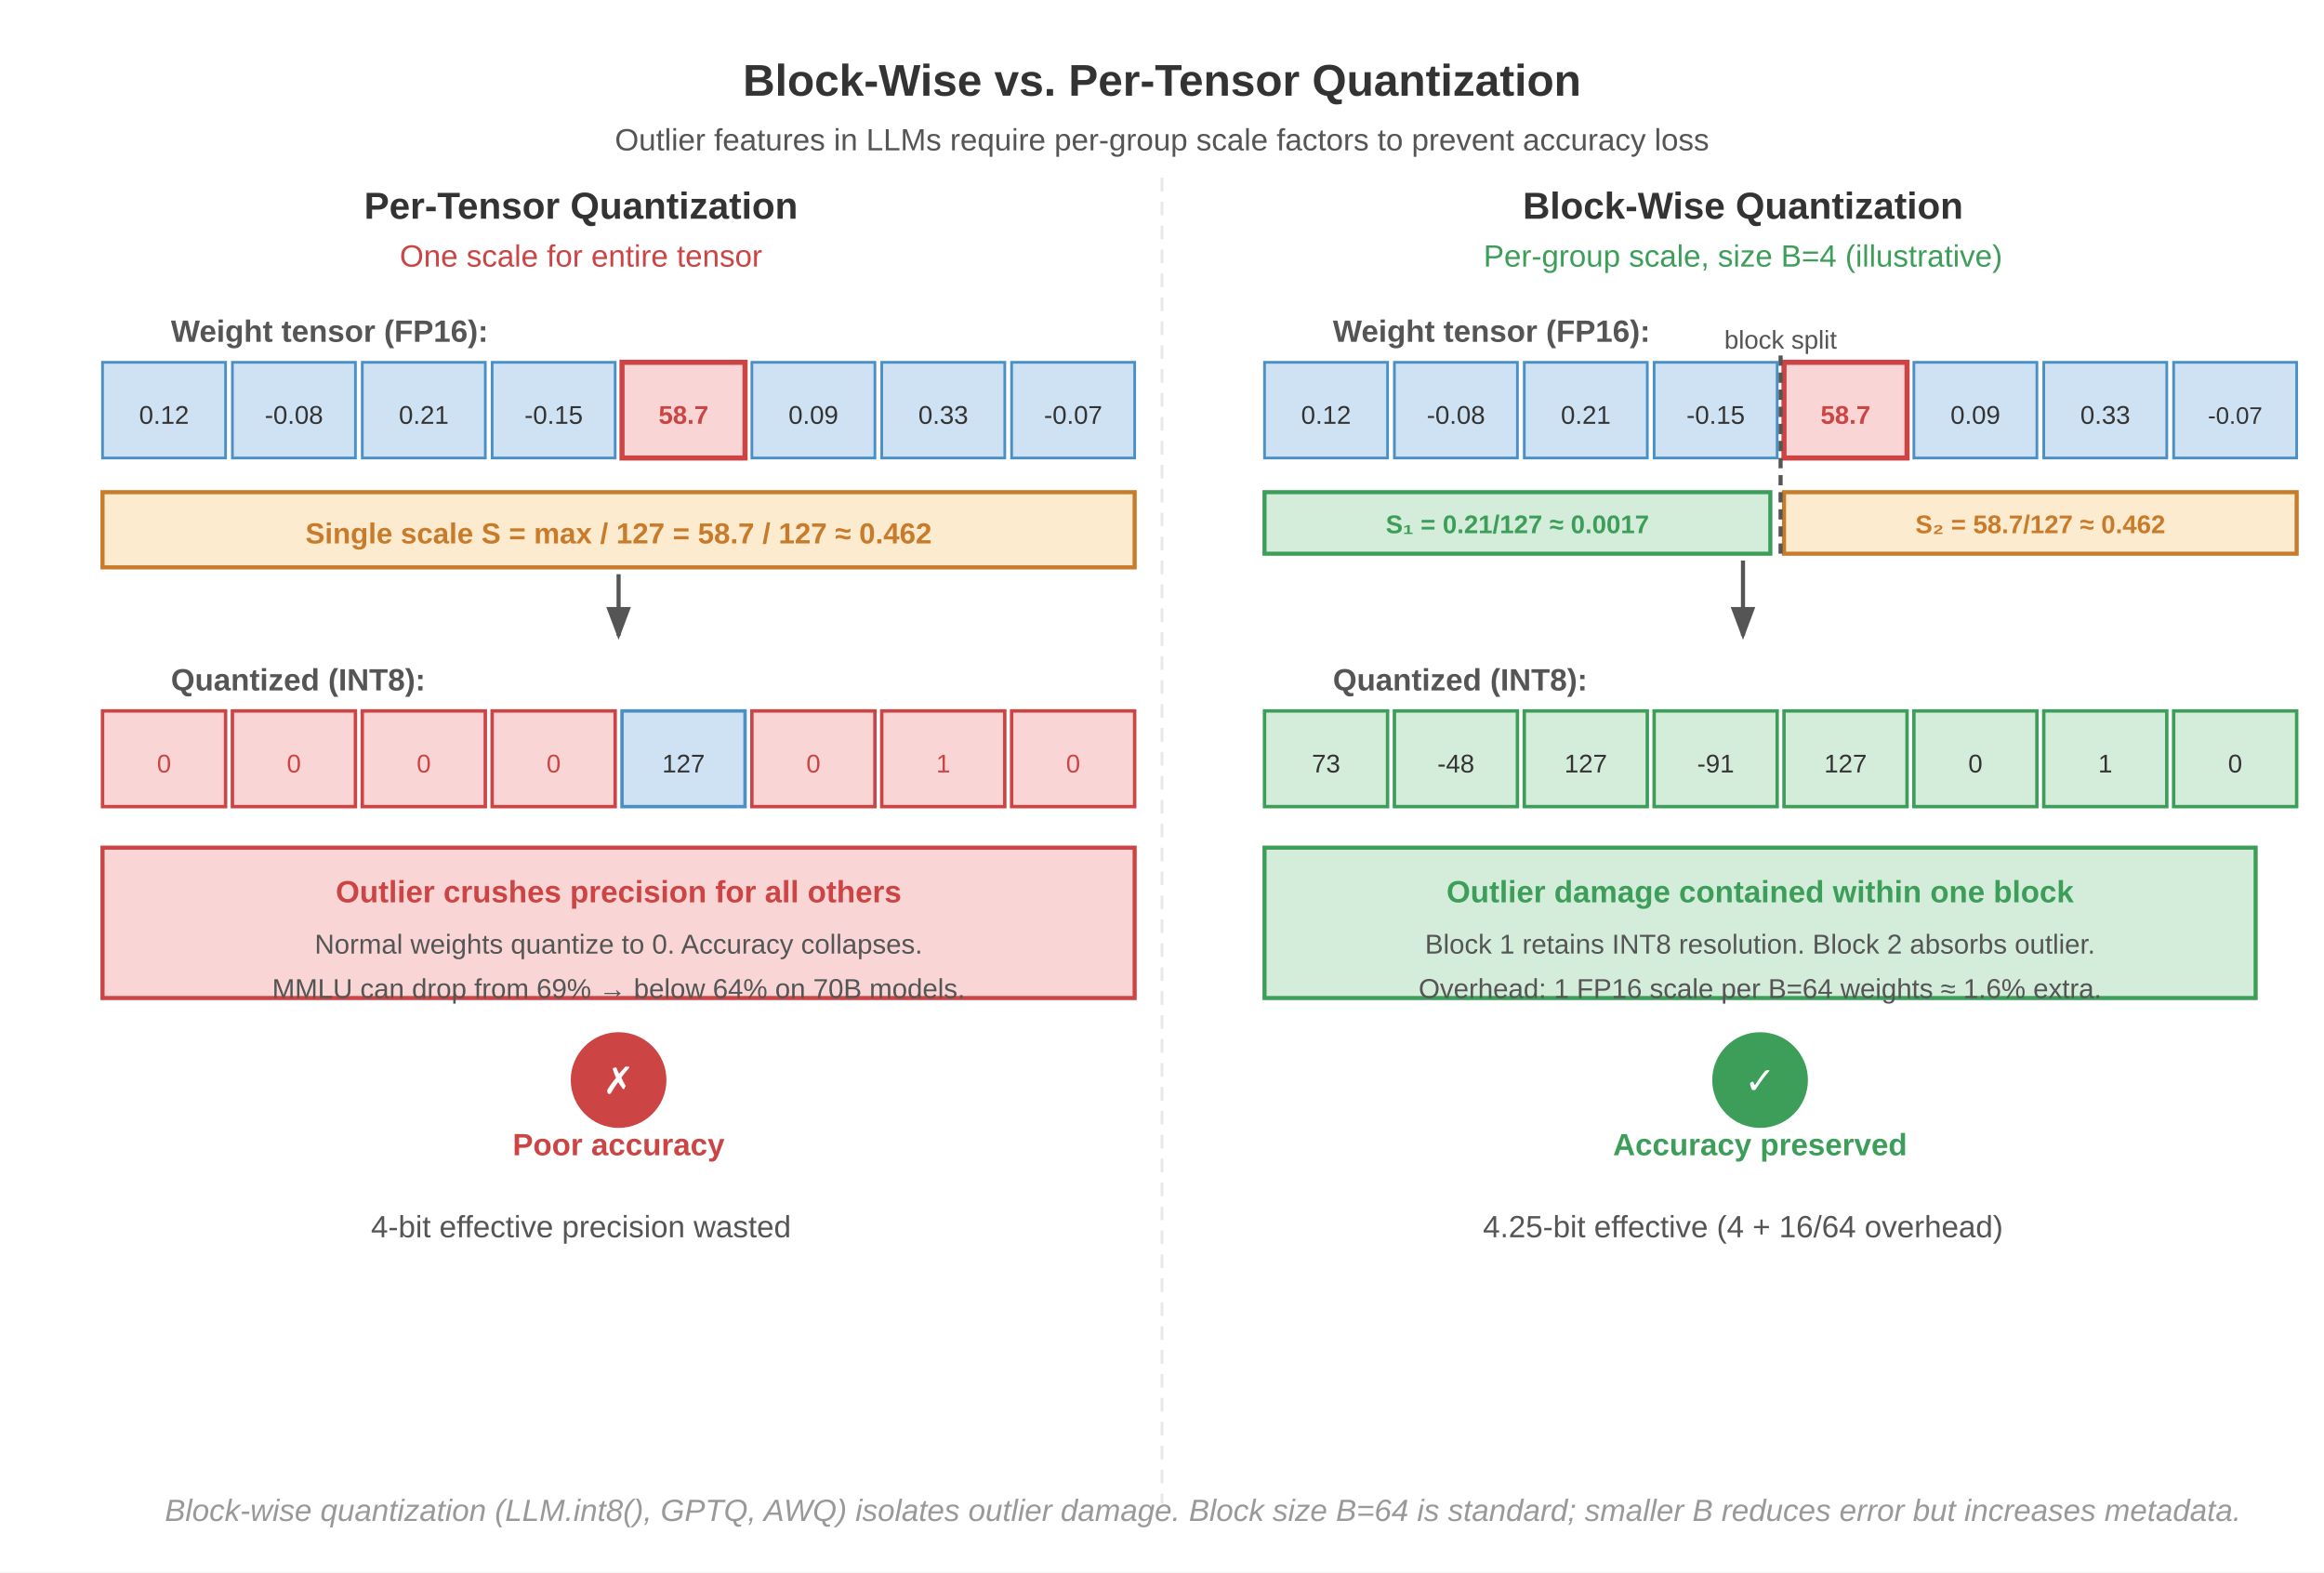
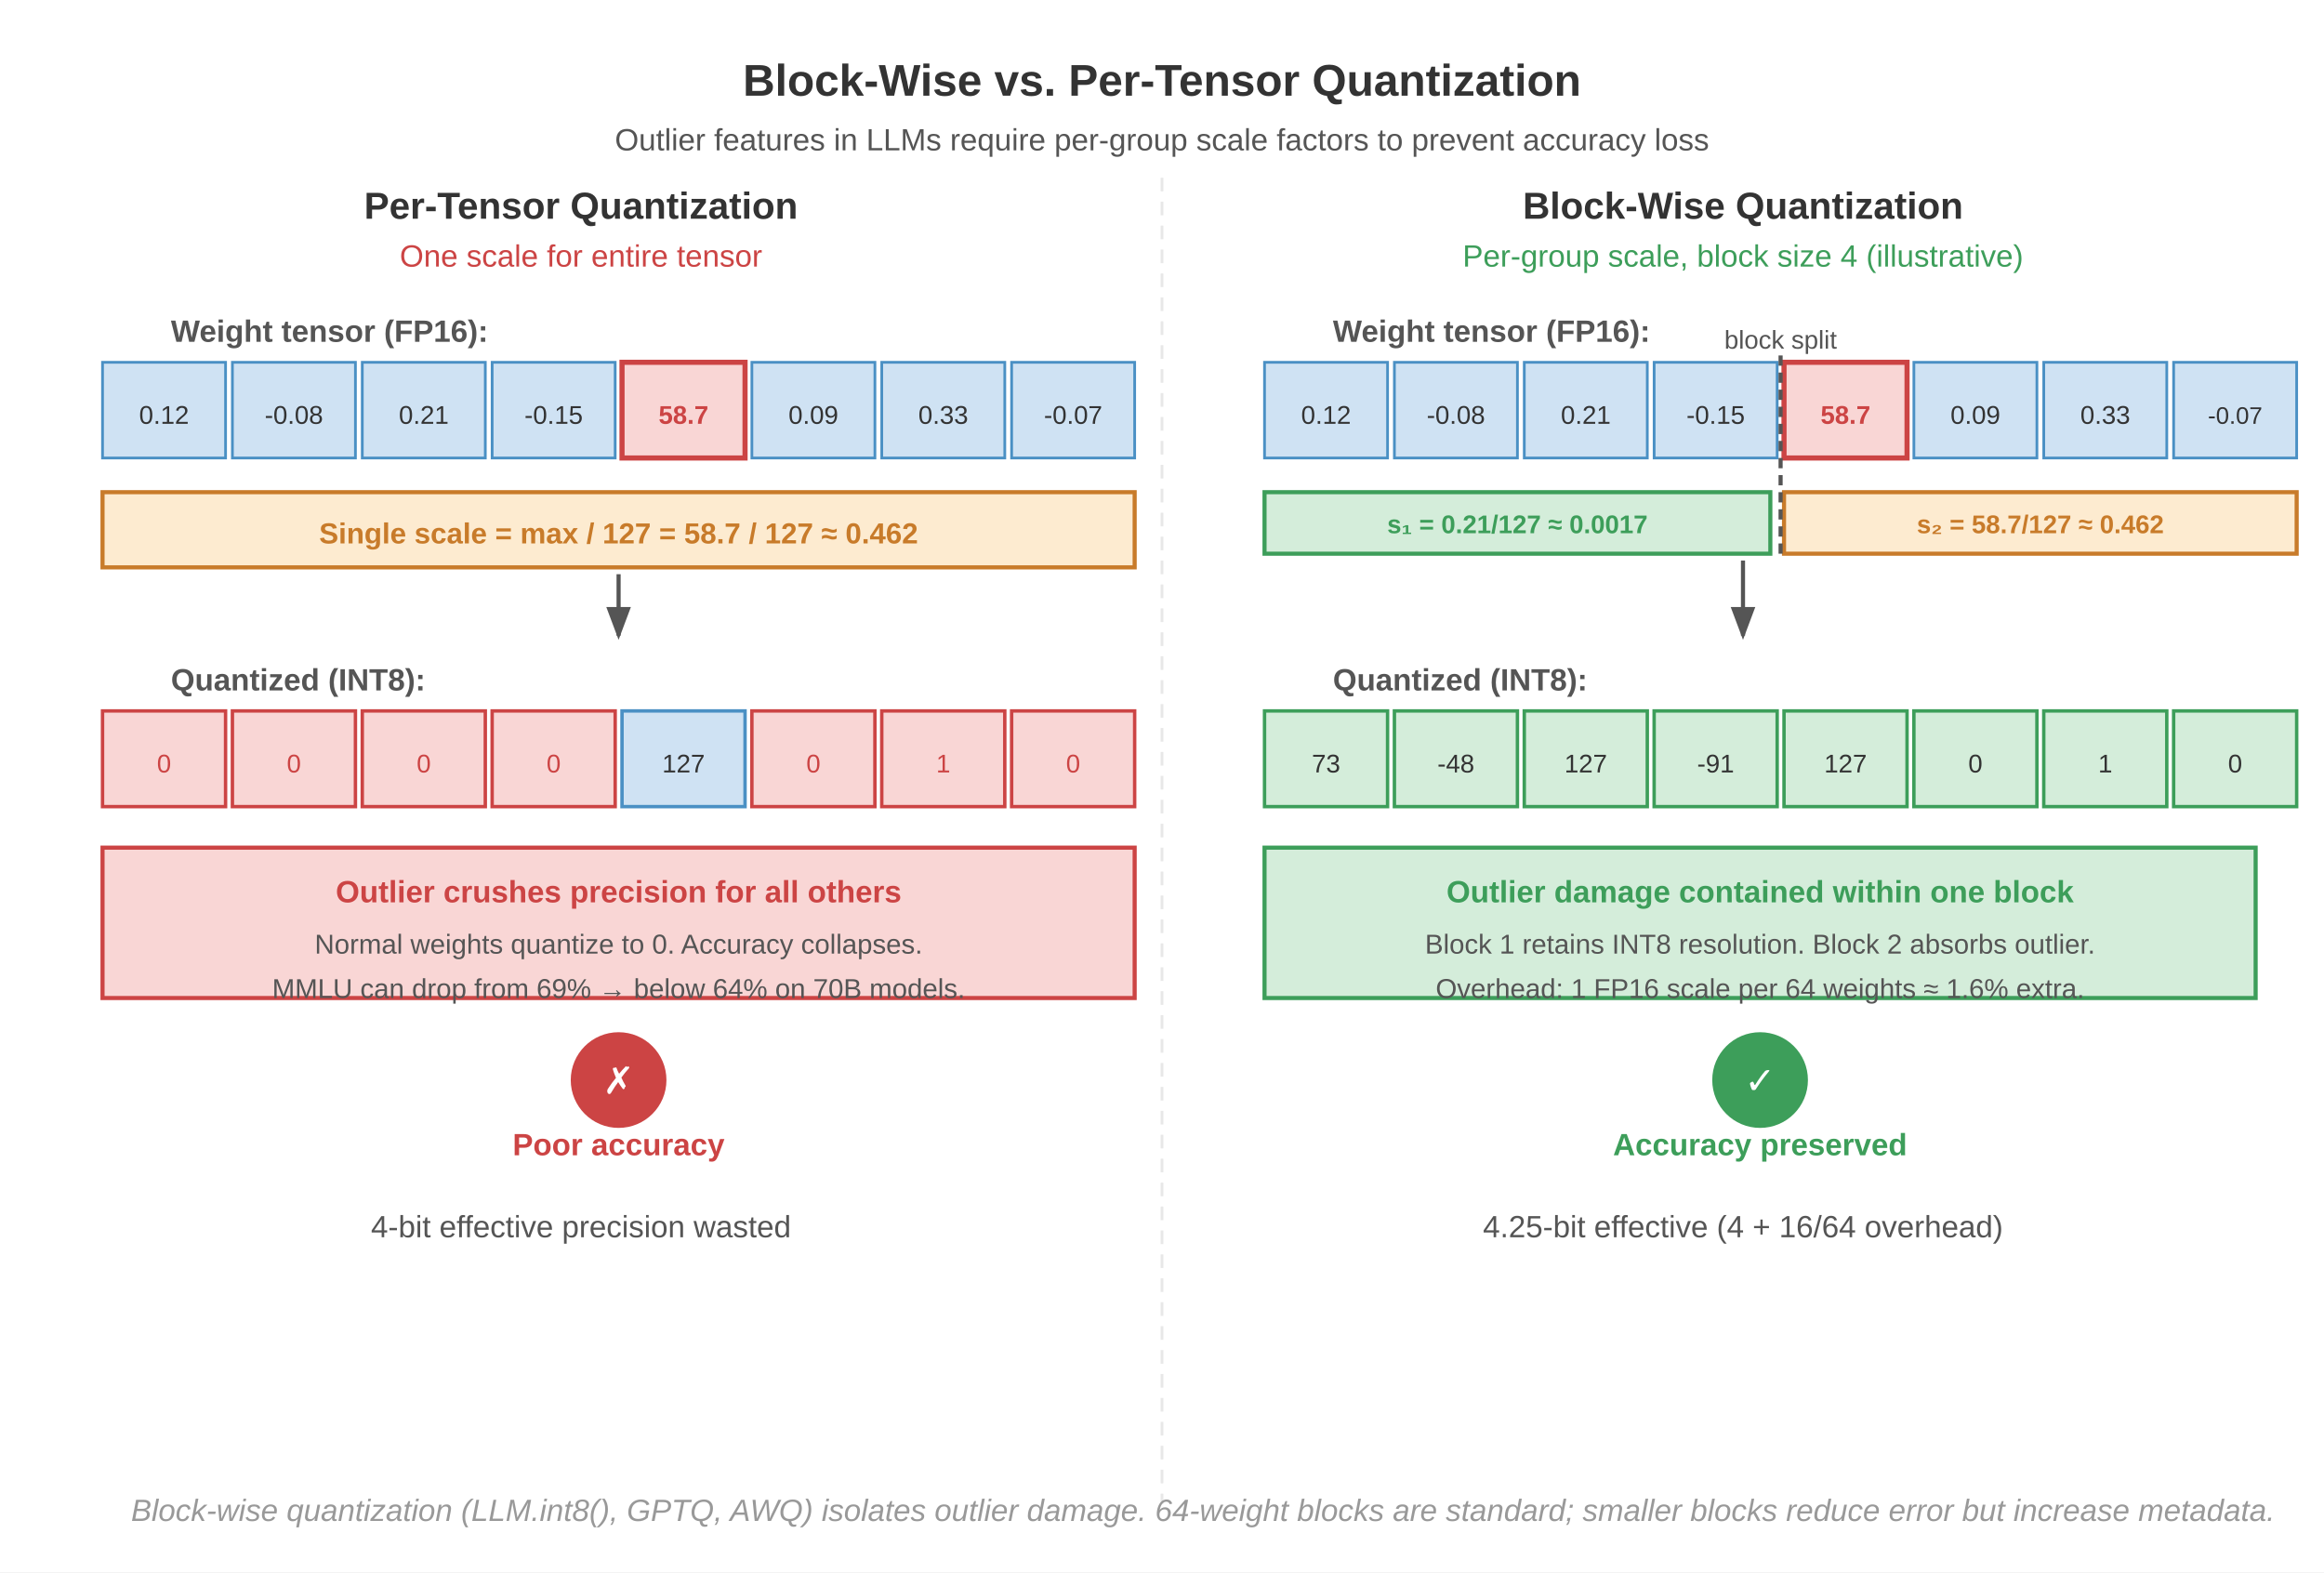
<svg xmlns="http://www.w3.org/2000/svg" font-family="Arial, Helvetica, sans-serif" viewBox="0 0 680 460">
  <rect width="680" height="460" fill="#fff" />
  <defs>
    <marker id="arr" markerWidth="8" markerHeight="6" refX="7" refY="3" orient="auto">
      <path d="M0,0 L8,3 L0,6 Z" fill="#555" />
    </marker>
    <marker id="arr-red" markerWidth="8" markerHeight="6" refX="7" refY="3" orient="auto">
      <path d="M0,0 L8,3 L0,6 Z" fill="#c44" />
    </marker>
    <marker id="arr-green" markerWidth="8" markerHeight="6" refX="7" refY="3" orient="auto">
      <path d="M0,0 L8,3 L0,6 Z" fill="#3d9e5a" />
    </marker>
  </defs>
  <text x="340" y="28" text-anchor="middle" font-size="13" font-weight="700" fill="#333">Block-Wise vs. Per-Tensor Quantization</text>
  <text x="340" y="44" text-anchor="middle" font-size="9" fill="#555">Outlier features in LLMs require per-group scale factors to prevent accuracy loss</text>
  <line x1="340" y1="52" x2="340" y2="440" stroke="#e8e8e8" stroke-dasharray="4,3" stroke-width="0.8" />
  <text x="170" y="64" text-anchor="middle" font-size="11" font-weight="700" fill="#333">Per-Tensor Quantization</text>
  <text x="170" y="78" text-anchor="middle" font-size="9" fill="#c44">One scale for entire tensor</text>
  <text x="50" y="100" font-size="9" font-weight="700" fill="#555">Weight tensor (FP16):</text>
  <rect x="30" y="106" width="36" height="28" fill="#cfe2f3" stroke="#4a90c4" stroke-width="0.8" />
  <text x="48" y="124" text-anchor="middle" font-size="7.5" fill="#333">0.12</text>
  <rect x="68" y="106" width="36" height="28" fill="#cfe2f3" stroke="#4a90c4" stroke-width="0.8" />
  <text x="86" y="124" text-anchor="middle" font-size="7.5" fill="#333">-0.08</text>
  <rect x="106" y="106" width="36" height="28" fill="#cfe2f3" stroke="#4a90c4" stroke-width="0.8" />
  <text x="124" y="124" text-anchor="middle" font-size="7.5" fill="#333">0.21</text>
  <rect x="144" y="106" width="36" height="28" fill="#cfe2f3" stroke="#4a90c4" stroke-width="0.8" />
  <text x="162" y="124" text-anchor="middle" font-size="7.5" fill="#333">-0.15</text>
  <rect x="182" y="106" width="36" height="28" fill="#f9d6d5" stroke="#c44" stroke-width="1.5" />
  <text x="200" y="124" text-anchor="middle" font-size="7.5" font-weight="700" fill="#c44">58.7</text>
  <rect x="220" y="106" width="36" height="28" fill="#cfe2f3" stroke="#4a90c4" stroke-width="0.8" />
  <text x="238" y="124" text-anchor="middle" font-size="7.5" fill="#333">0.09</text>
  <rect x="258" y="106" width="36" height="28" fill="#cfe2f3" stroke="#4a90c4" stroke-width="0.8" />
  <text x="276" y="124" text-anchor="middle" font-size="7.5" fill="#333">0.33</text>
  <rect x="296" y="106" width="36" height="28" fill="#cfe2f3" stroke="#4a90c4" stroke-width="0.8" />
  <text x="314" y="124" text-anchor="middle" font-size="7.5" fill="#333">-0.07</text>
  <rect x="30" y="144" width="302" height="22" fill="#fdebd0" stroke="#c87b2a" stroke-width="1.2" />
-   <text x="181" y="159" text-anchor="middle" font-size="8.5" font-weight="700" fill="#c87b2a">Single scale S = max / 127 = 58.7 / 127 ≈ 0.462</text>
+   <text x="181" y="159" text-anchor="middle" font-size="8.5" font-weight="700" fill="#c87b2a">Single scale = max / 127 = 58.7 / 127 ≈ 0.462</text>
  <line x1="181" y1="168" x2="181" y2="186" stroke="#555" stroke-width="1.2" marker-end="url(#arr)" />
  <text x="50" y="202" font-size="9" font-weight="700" fill="#555">Quantized (INT8):</text>
  <rect x="30" y="208" width="36" height="28" fill="#f9d6d5" stroke="#c44" stroke-width="1.0" />
  <text x="48" y="226" text-anchor="middle" font-size="7.5" fill="#c44">0</text>
  <rect x="68" y="208" width="36" height="28" fill="#f9d6d5" stroke="#c44" stroke-width="1.0" />
  <text x="86" y="226" text-anchor="middle" font-size="7.5" fill="#c44">0</text>
  <rect x="106" y="208" width="36" height="28" fill="#f9d6d5" stroke="#c44" stroke-width="1.0" />
  <text x="124" y="226" text-anchor="middle" font-size="7.5" fill="#c44">0</text>
  <rect x="144" y="208" width="36" height="28" fill="#f9d6d5" stroke="#c44" stroke-width="1.0" />
  <text x="162" y="226" text-anchor="middle" font-size="7.5" fill="#c44">0</text>
  <rect x="182" y="208" width="36" height="28" fill="#cfe2f3" stroke="#4a90c4" stroke-width="1.0" />
  <text x="200" y="226" text-anchor="middle" font-size="7.5" fill="#333">127</text>
  <rect x="220" y="208" width="36" height="28" fill="#f9d6d5" stroke="#c44" stroke-width="1.0" />
  <text x="238" y="226" text-anchor="middle" font-size="7.5" fill="#c44">0</text>
  <rect x="258" y="208" width="36" height="28" fill="#f9d6d5" stroke="#c44" stroke-width="1.0" />
  <text x="276" y="226" text-anchor="middle" font-size="7.5" fill="#c44">1</text>
  <rect x="296" y="208" width="36" height="28" fill="#f9d6d5" stroke="#c44" stroke-width="1.0" />
  <text x="314" y="226" text-anchor="middle" font-size="7.5" fill="#c44">0</text>
  <rect x="30" y="248" width="302" height="44" fill="#f9d6d5" stroke="#c44" stroke-width="1.2" />
  <text x="181" y="264" text-anchor="middle" font-size="9" font-weight="700" fill="#c44">Outlier crushes precision for all others</text>
  <text x="181" y="279" text-anchor="middle" font-size="8" fill="#555">Normal weights quantize to 0. Accuracy collapses.</text>
  <text x="181" y="292" text-anchor="middle" font-size="8" fill="#555">MMLU can drop from 69% → below 64% on 70B models.</text>
  <circle cx="181" cy="316" r="14" fill="#c44" />
  <text x="181" y="320" text-anchor="middle" font-size="11" font-weight="700" fill="#fff">✗</text>
  <text x="181" y="338" text-anchor="middle" font-size="9" fill="#c44" font-weight="700">Poor accuracy</text>
  <text x="510" y="64" text-anchor="middle" font-size="11" font-weight="700" fill="#333">Block-Wise Quantization</text>
-   <text x="510" y="78" text-anchor="middle" font-size="9" fill="#3d9e5a">Per-group scale, size B=4 (illustrative)</text>
+   <text x="510" y="78" text-anchor="middle" font-size="9" fill="#3d9e5a">Per-group scale, block size 4 (illustrative)</text>
  <text x="390" y="100" font-size="9" font-weight="700" fill="#555">Weight tensor (FP16):</text>
  <rect x="370" y="106" width="36" height="28" fill="#cfe2f3" stroke="#4a90c4" stroke-width="0.8" />
  <text x="388" y="124" text-anchor="middle" font-size="7.5" fill="#333">0.12</text>
  <rect x="408" y="106" width="36" height="28" fill="#cfe2f3" stroke="#4a90c4" stroke-width="0.8" />
  <text x="426" y="124" text-anchor="middle" font-size="7.5" fill="#333">-0.08</text>
  <rect x="446" y="106" width="36" height="28" fill="#cfe2f3" stroke="#4a90c4" stroke-width="0.8" />
  <text x="464" y="124" text-anchor="middle" font-size="7.5" fill="#333">0.21</text>
  <rect x="484" y="106" width="36" height="28" fill="#cfe2f3" stroke="#4a90c4" stroke-width="0.8" />
  <text x="502" y="124" text-anchor="middle" font-size="7.5" fill="#333">-0.15</text>
  <rect x="522" y="106" width="36" height="28" fill="#f9d6d5" stroke="#c44" stroke-width="1.5" />
  <text x="540" y="124" text-anchor="middle" font-size="7.5" font-weight="700" fill="#c44">58.7</text>
  <rect x="560" y="106" width="36" height="28" fill="#cfe2f3" stroke="#4a90c4" stroke-width="0.8" />
  <text x="578" y="124" text-anchor="middle" font-size="7.5" fill="#333">0.09</text>
  <rect x="598" y="106" width="36" height="28" fill="#cfe2f3" stroke="#4a90c4" stroke-width="0.8" />
  <text x="616" y="124" text-anchor="middle" font-size="7.5" fill="#333">0.33</text>
  <rect x="636" y="106" width="36" height="28" fill="#cfe2f3" stroke="#4a90c4" stroke-width="0.8" />
  <text x="654" y="124" text-anchor="middle" font-size="7.0" fill="#333">-0.07</text>
  <rect x="370" y="144" width="148" height="18" fill="#d4edda" stroke="#3d9e5a" stroke-width="1.2" />
-   <text x="444" y="156" text-anchor="middle" font-size="7.5" font-weight="700" fill="#3d9e5a">S₁ = 0.21/127 ≈ 0.0017</text>
+   <text x="444" y="156" text-anchor="middle" font-size="7.5" font-weight="700" fill="#3d9e5a">s₁ = 0.21/127 ≈ 0.0017</text>
  <rect x="522" y="144" width="150" height="18" fill="#fdebd0" stroke="#c87b2a" stroke-width="1.2" />
-   <text x="597" y="156" text-anchor="middle" font-size="7.5" font-weight="700" fill="#c87b2a">S₂ = 58.7/127 ≈ 0.462</text>
+   <text x="597" y="156" text-anchor="middle" font-size="7.5" font-weight="700" fill="#c87b2a">s₂ = 58.7/127 ≈ 0.462</text>
  <line x1="521" y1="104" x2="521" y2="164" stroke="#555" stroke-width="1.2" stroke-dasharray="3,2" />
  <text x="521" y="102" text-anchor="middle" font-size="7.5" fill="#555">block split</text>
  <line x1="510" y1="164" x2="510" y2="186" stroke="#555" stroke-width="1.2" marker-end="url(#arr)" />
  <text x="390" y="202" font-size="9" font-weight="700" fill="#555">Quantized (INT8):</text>
  <rect x="370" y="208" width="36" height="28" fill="#d4edda" stroke="#3d9e5a" stroke-width="1.0" />
  <text x="388" y="226" text-anchor="middle" font-size="7.5" fill="#333">73</text>
  <rect x="408" y="208" width="36" height="28" fill="#d4edda" stroke="#3d9e5a" stroke-width="1.0" />
  <text x="426" y="226" text-anchor="middle" font-size="7.5" fill="#333">-48</text>
  <rect x="446" y="208" width="36" height="28" fill="#d4edda" stroke="#3d9e5a" stroke-width="1.0" />
  <text x="464" y="226" text-anchor="middle" font-size="7.5" fill="#333">127</text>
  <rect x="484" y="208" width="36" height="28" fill="#d4edda" stroke="#3d9e5a" stroke-width="1.0" />
  <text x="502" y="226" text-anchor="middle" font-size="7.5" fill="#333">-91</text>
  <rect x="522" y="208" width="36" height="28" fill="#d4edda" stroke="#3d9e5a" stroke-width="1.0" />
  <text x="540" y="226" text-anchor="middle" font-size="7.5" fill="#333">127</text>
  <rect x="560" y="208" width="36" height="28" fill="#d4edda" stroke="#3d9e5a" stroke-width="1.0" />
  <text x="578" y="226" text-anchor="middle" font-size="7.5" fill="#333">0</text>
  <rect x="598" y="208" width="36" height="28" fill="#d4edda" stroke="#3d9e5a" stroke-width="1.0" />
  <text x="616" y="226" text-anchor="middle" font-size="7.5" fill="#333">1</text>
  <rect x="636" y="208" width="36" height="28" fill="#d4edda" stroke="#3d9e5a" stroke-width="1.0" />
  <text x="654" y="226" text-anchor="middle" font-size="7.5" fill="#333">0</text>
  <rect x="370" y="248" width="290" height="44" fill="#d4edda" stroke="#3d9e5a" stroke-width="1.2" />
  <text x="515" y="264" text-anchor="middle" font-size="9" font-weight="700" fill="#3d9e5a">Outlier damage contained within one block</text>
  <text x="515" y="279" text-anchor="middle" font-size="8" fill="#555">Block 1 retains INT8 resolution. Block 2 absorbs outlier.</text>
-   <text x="515" y="292" text-anchor="middle" font-size="8" fill="#555">Overhead: 1 FP16 scale per B=64 weights ≈ 1.6% extra.</text>
+   <text x="515" y="292" text-anchor="middle" font-size="8" fill="#555">Overhead: 1 FP16 scale per 64 weights ≈ 1.6% extra.</text>
  <circle cx="515" cy="316" r="14" fill="#3d9e5a" />
  <text x="515" y="320" text-anchor="middle" font-size="11" font-weight="700" fill="#fff">✓</text>
  <text x="515" y="338" text-anchor="middle" font-size="9" fill="#3d9e5a" font-weight="700">Accuracy preserved</text>
-   <text x="352.0" y="445" text-anchor="middle" font-size="9" fill="#999" font-style="italic">Block-wise quantization (LLM.int8(), GPTQ, AWQ) isolates outlier damage. Block size B=64 is standard; smaller B reduces error but increases metadata.</text>
+   <text x="352.0" y="445" text-anchor="middle" font-size="9" fill="#999" font-style="italic">Block-wise quantization (LLM.int8(), GPTQ, AWQ) isolates outlier damage. 64-weight blocks are standard; smaller blocks reduce error but increase metadata.</text>
  <text x="170" y="362" text-anchor="middle" font-size="9" fill="#555">4-bit effective precision wasted</text>
  <text x="510" y="362" text-anchor="middle" font-size="9" fill="#555">4.25-bit effective (4 + 16/64 overhead)</text>
</svg>
